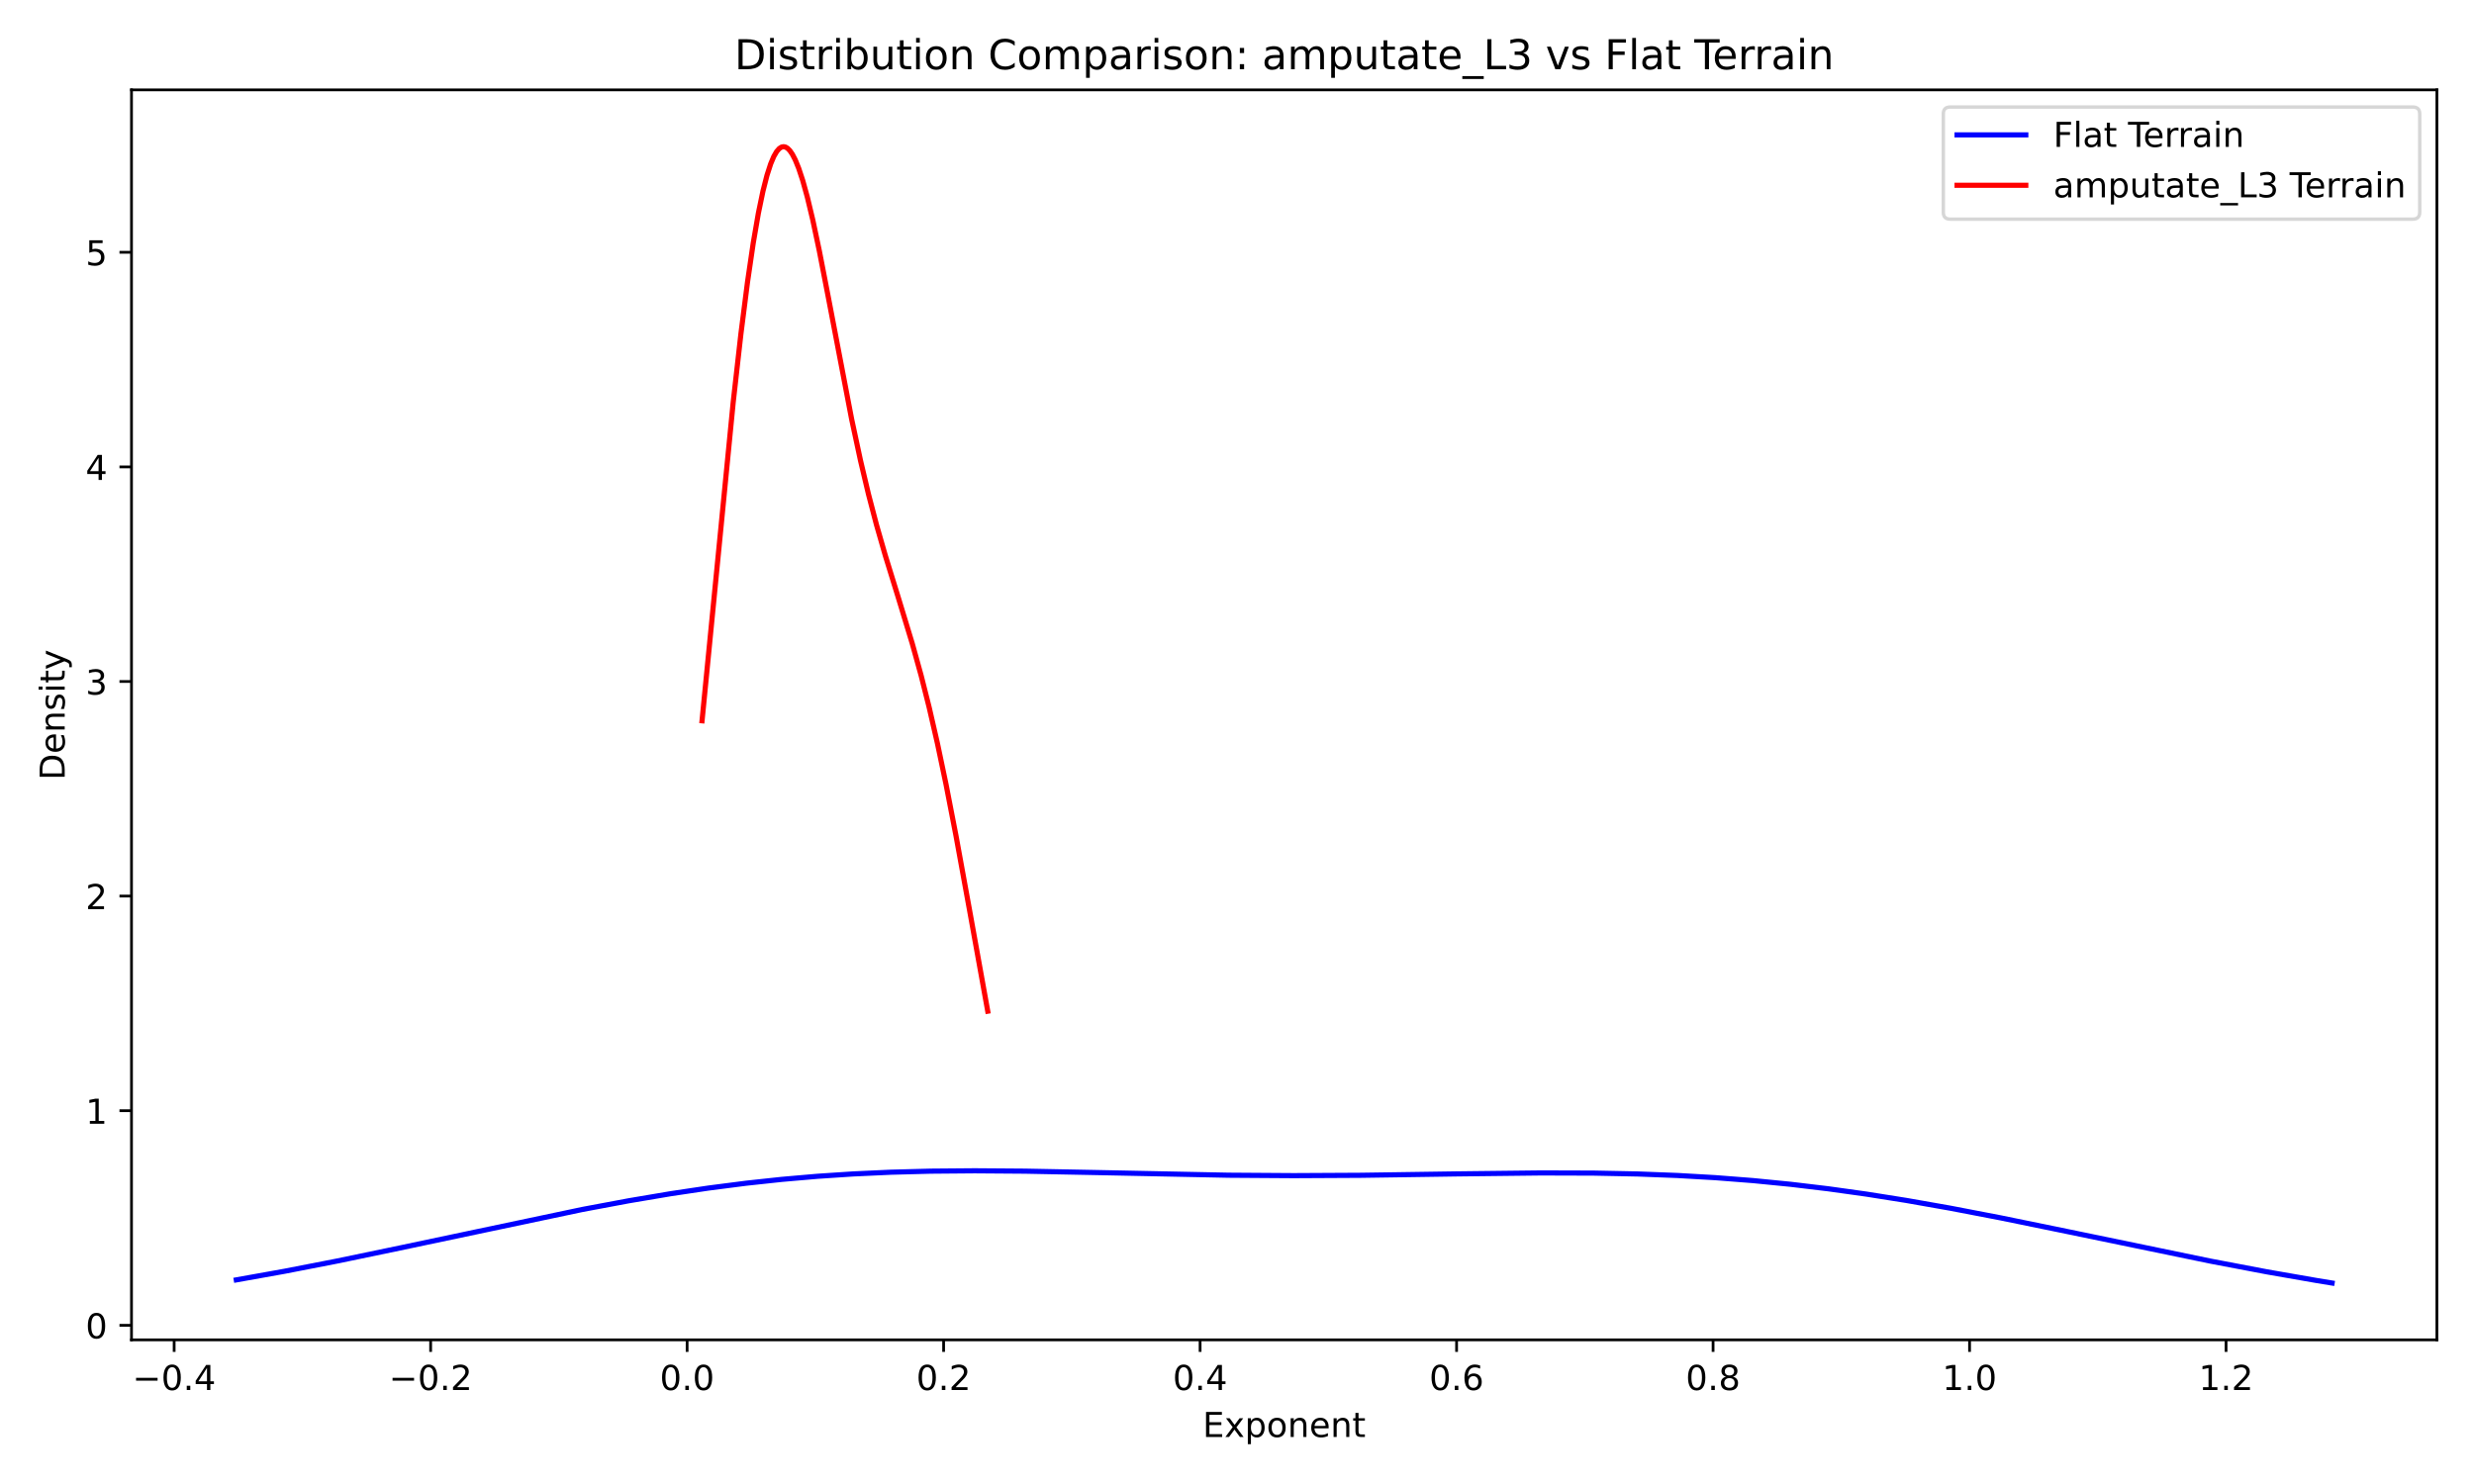
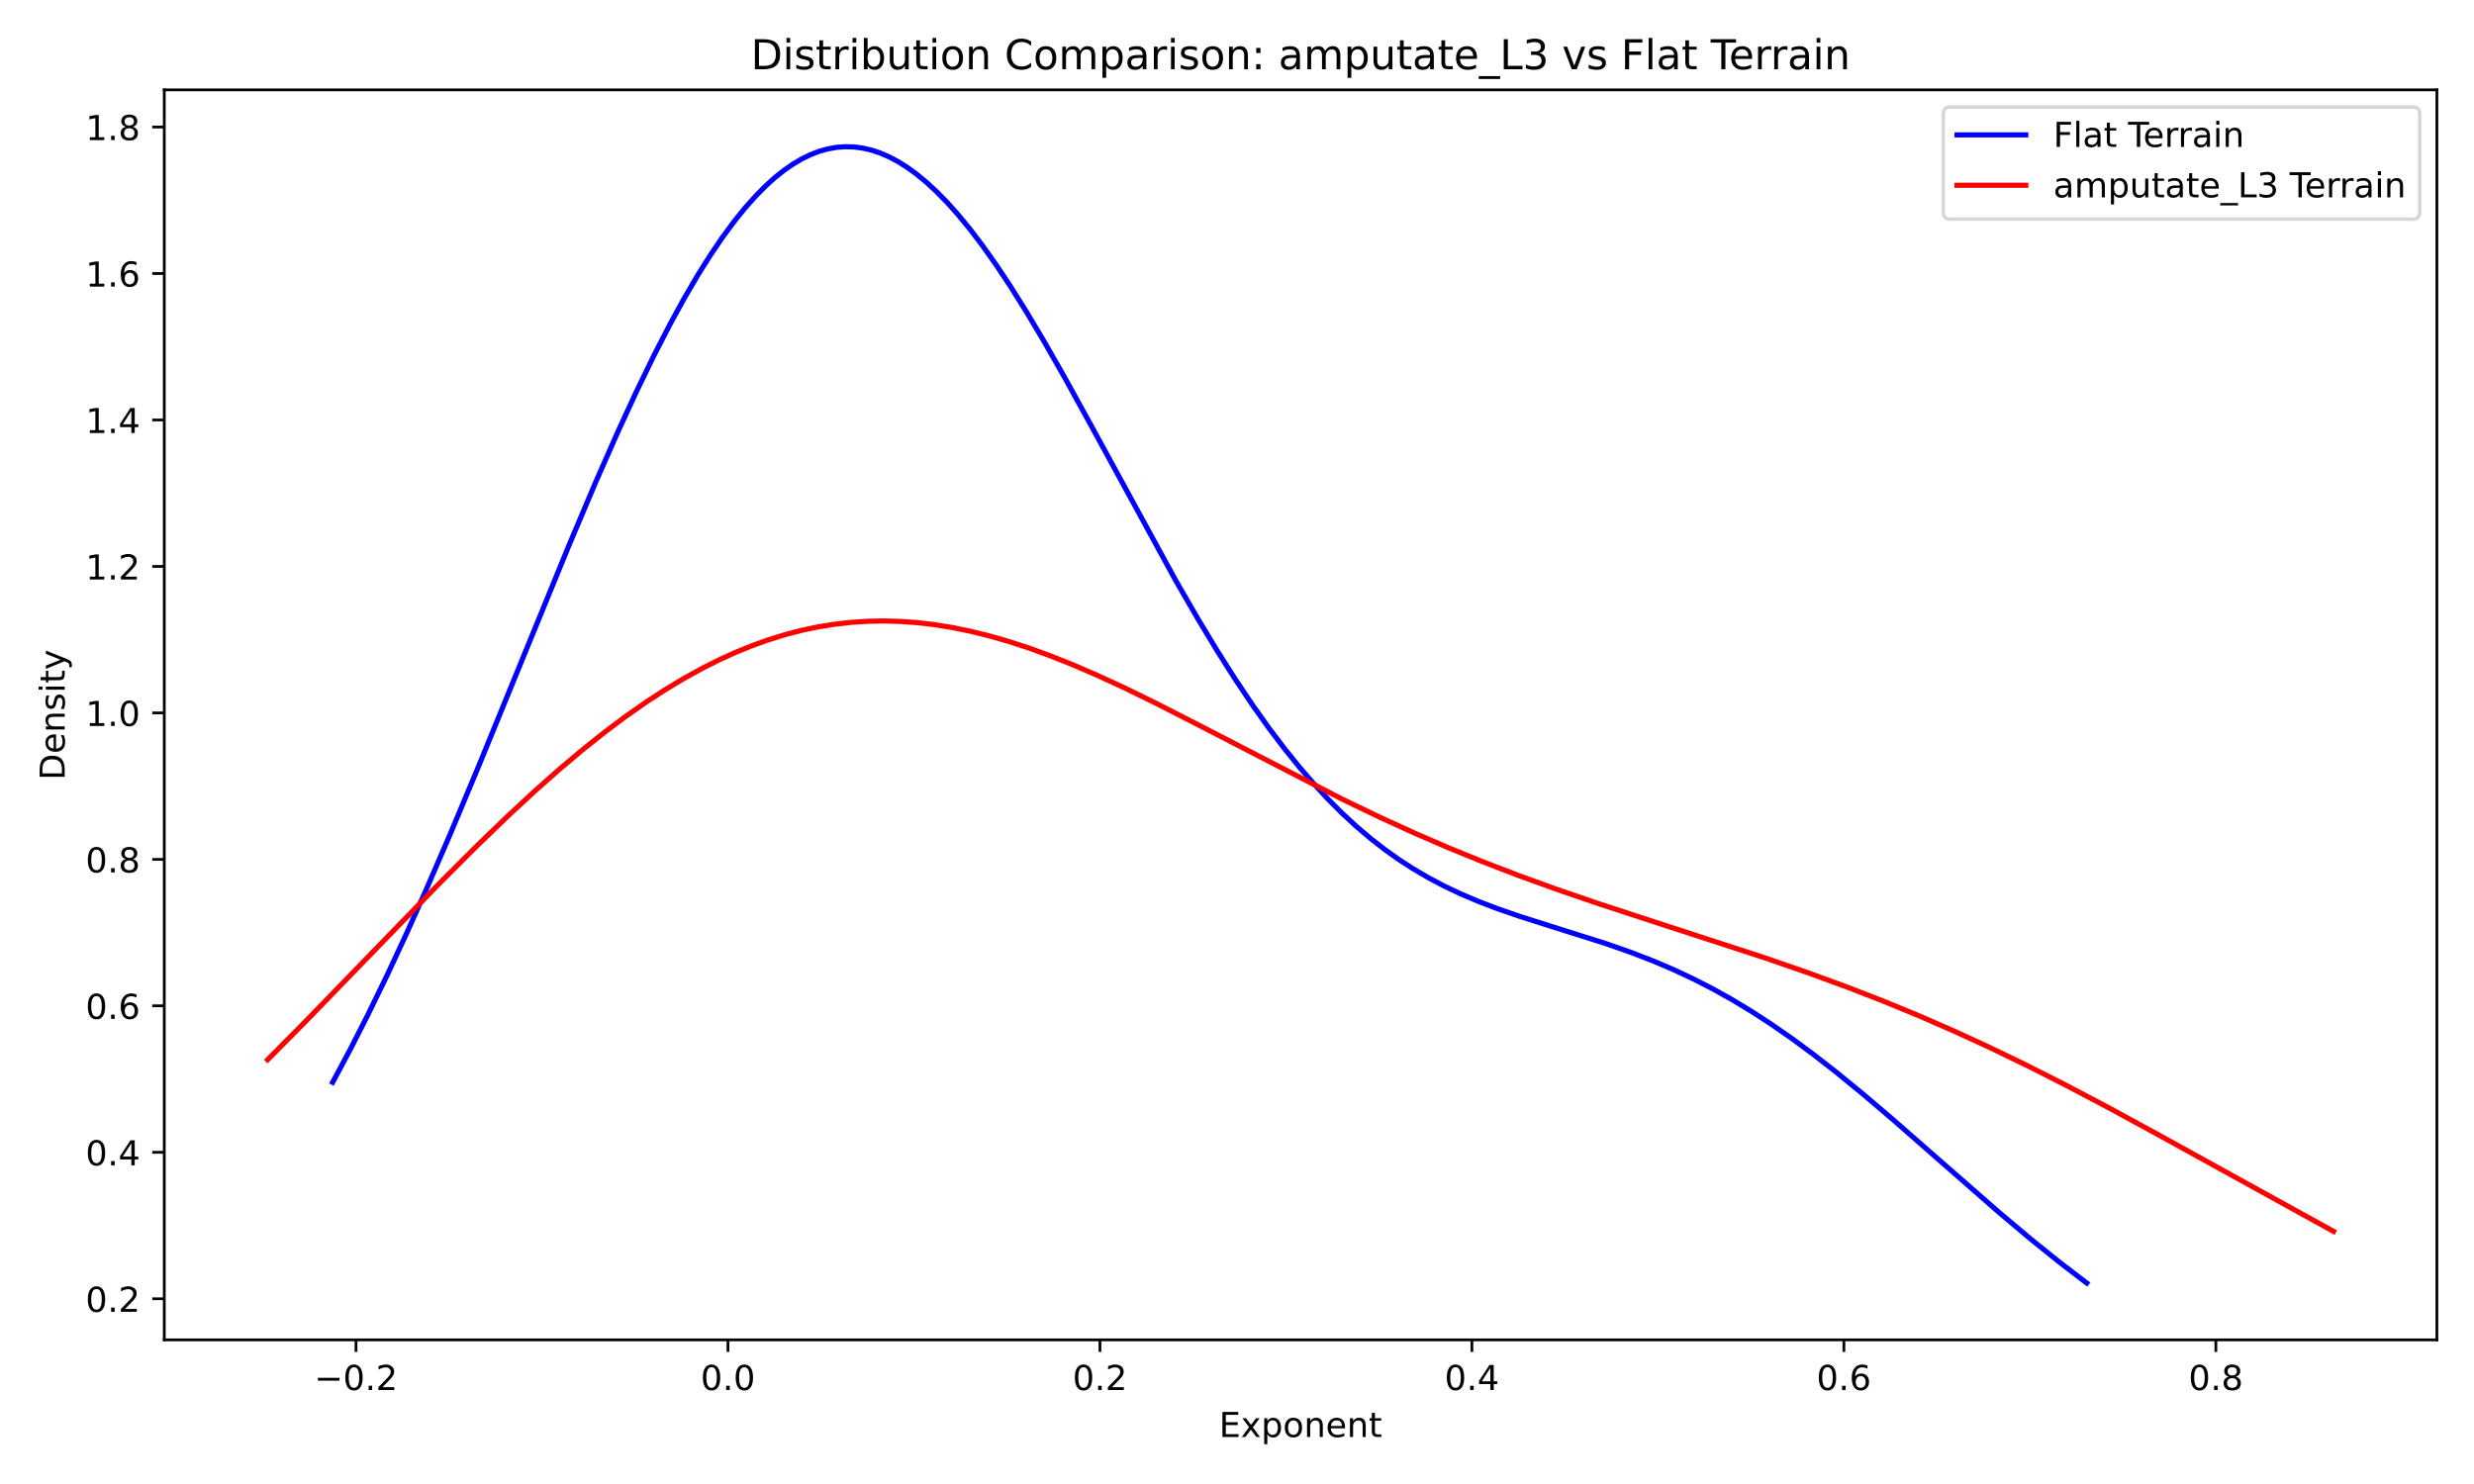
<svg xmlns="http://www.w3.org/2000/svg" xmlns:xlink="http://www.w3.org/1999/xlink" width="720pt" height="432pt" viewBox="0 0 720 432" version="1.1">
  <defs>
    <style type="text/css">*{stroke-linejoin: round; stroke-linecap: butt}</style>
  </defs>
  <g id="figure_1">
    <g id="patch_1">
      <path d="M 0 432  L 720 432  L 720 0  L 0 0  z " style="fill: #ffffff" />
    </g>
    <g id="axes_1">
      <g id="patch_2">
-         <path d="M 38.27 390.04  L 709.2 390.04  L 709.2 26.16  L 38.27 26.16  z " style="fill: #ffffff" />
+         <path d="M 47.81 390.04  L 709.2 390.04  L 709.2 26.16  L 47.81 26.16  z " style="fill: #ffffff" />
      </g>
      <g id="matplotlib.axis_1">
        <g id="xtick_1">
          <g id="line2d_1">
            <defs>
-               <path id="m5e87fe497d" d="M 0 0  L 0 3.5  " style="stroke: #000000; stroke-width: 0.8" />
+               <path id="mc9663dd77f" d="M 0 0  L 0 3.5  " style="stroke: #000000; stroke-width: 0.8" />
            </defs>
            <g>
-               <use xlink:href="#m5e87fe497d" x="50.681" y="390.04" style="stroke: #000000; stroke-width: 0.8" />
+               <use xlink:href="#mc9663dd77f" x="103.604" y="390.04" style="stroke: #000000; stroke-width: 0.8" />
            </g>
          </g>
          <g id="text_1">
-             <g transform="translate(38.53911 404.6384) scale(0.1 -0.1)">
+             <g transform="translate(91.46224 404.6384) scale(0.1 -0.1)">
              <defs>
                <path id="DejaVuSans-2212" d="M 678 2272  L 4684 2272  L 4684 1741  L 678 1741  L 678 2272  z " transform="scale(0.015625)" />
                <path id="DejaVuSans-30" d="M 2034 4250  Q 1547 4250 1301 3770  Q 1056 3291 1056 2328  Q 1056 1369 1301 889  Q 1547 409 2034 409  Q 2525 409 2770 889  Q 3016 1369 3016 2328  Q 3016 3291 2770 3770  Q 2525 4250 2034 4250  z M 2034 4750  Q 2819 4750 3233 4129  Q 3647 3509 3647 2328  Q 3647 1150 3233 529  Q 2819 -91 2034 -91  Q 1250 -91 836 529  Q 422 1150 422 2328  Q 422 3509 836 4129  Q 1250 4750 2034 4750  z " transform="scale(0.015625)" />
                <path id="DejaVuSans-2e" d="M 684 794  L 1344 794  L 1344 0  L 684 0  L 684 794  z " transform="scale(0.015625)" />
-                 <path id="DejaVuSans-34" d="M 2419 4116  L 825 1625  L 2419 1625  L 2419 4116  z M 2253 4666  L 3047 4666  L 3047 1625  L 3713 1625  L 3713 1100  L 3047 1100  L 3047 0  L 2419 0  L 2419 1100  L 313 1100  L 313 1709  L 2253 4666  z " transform="scale(0.015625)" />
-               </defs>
-               <use xlink:href="#DejaVuSans-2212" />
-               <use xlink:href="#DejaVuSans-30" x="83.789" />
-               <use xlink:href="#DejaVuSans-2e" x="147.412" />
-               <use xlink:href="#DejaVuSans-34" x="179.199" />
-             </g>
-           </g>
-         </g>
-         <g id="xtick_2">
-           <g id="line2d_2">
-             <g>
-               <use xlink:href="#m5e87fe497d" x="125.326" y="390.04" style="stroke: #000000; stroke-width: 0.8" />
-             </g>
-           </g>
-           <g id="text_2">
-             <g transform="translate(113.1841 404.6384) scale(0.1 -0.1)">
-               <defs>
                <path id="DejaVuSans-32" d="M 1228 531  L 3431 531  L 3431 0  L 469 0  L 469 531  Q 828 903 1448 1529  Q 2069 2156 2228 2338  Q 2531 2678 2651 2914  Q 2772 3150 2772 3378  Q 2772 3750 2511 3984  Q 2250 4219 1831 4219  Q 1534 4219 1204 4116  Q 875 4013 500 3803  L 500 4441  Q 881 4594 1212 4672  Q 1544 4750 1819 4750  Q 2544 4750 2975 4387  Q 3406 4025 3406 3419  Q 3406 3131 3298 2873  Q 3191 2616 2906 2266  Q 2828 2175 2409 1742  Q 1991 1309 1228 531  z " transform="scale(0.015625)" />
              </defs>
              <use xlink:href="#DejaVuSans-2212" />
              <use xlink:href="#DejaVuSans-30" x="83.789" />
              <use xlink:href="#DejaVuSans-2e" x="147.412" />
              <use xlink:href="#DejaVuSans-32" x="179.199" />
            </g>
          </g>
        </g>
+         <g id="xtick_2">
+           <g id="line2d_2">
+             <g>
+               <use xlink:href="#mc9663dd77f" x="211.858" y="390.04" style="stroke: #000000; stroke-width: 0.8" />
+             </g>
+           </g>
+           <g id="text_2">
+             <g transform="translate(203.9062 404.6384) scale(0.1 -0.1)">
+               <use xlink:href="#DejaVuSans-30" />
+               <use xlink:href="#DejaVuSans-2e" x="63.623" />
+               <use xlink:href="#DejaVuSans-30" x="95.41" />
+             </g>
+           </g>
+         </g>
        <g id="xtick_3">
          <g id="line2d_3">
            <g>
-               <use xlink:href="#m5e87fe497d" x="199.971" y="390.04" style="stroke: #000000; stroke-width: 0.8" />
+               <use xlink:href="#mc9663dd77f" x="320.112" y="390.04" style="stroke: #000000; stroke-width: 0.8" />
            </g>
          </g>
          <g id="text_3">
-             <g transform="translate(192.019 404.6384) scale(0.1 -0.1)">
-               <use xlink:href="#DejaVuSans-30" />
-               <use xlink:href="#DejaVuSans-2e" x="63.623" />
-               <use xlink:href="#DejaVuSans-30" x="95.41" />
+             <g transform="translate(312.1603 404.6384) scale(0.1 -0.1)">
+               <use xlink:href="#DejaVuSans-30" />
+               <use xlink:href="#DejaVuSans-2e" x="63.623" />
+               <use xlink:href="#DejaVuSans-32" x="95.41" />
            </g>
          </g>
        </g>
        <g id="xtick_4">
          <g id="line2d_4">
            <g>
-               <use xlink:href="#m5e87fe497d" x="274.616" y="390.04" style="stroke: #000000; stroke-width: 0.8" />
+               <use xlink:href="#mc9663dd77f" x="428.366" y="390.04" style="stroke: #000000; stroke-width: 0.8" />
            </g>
          </g>
          <g id="text_4">
-             <g transform="translate(266.664 404.6384) scale(0.1 -0.1)">
-               <use xlink:href="#DejaVuSans-30" />
-               <use xlink:href="#DejaVuSans-2e" x="63.623" />
-               <use xlink:href="#DejaVuSans-32" x="95.41" />
+             <g transform="translate(420.4144 404.6384) scale(0.1 -0.1)">
+               <defs>
+                 <path id="DejaVuSans-34" d="M 2419 4116  L 825 1625  L 2419 1625  L 2419 4116  z M 2253 4666  L 3047 4666  L 3047 1625  L 3713 1625  L 3713 1100  L 3047 1100  L 3047 0  L 2419 0  L 2419 1100  L 313 1100  L 313 1709  L 2253 4666  z " transform="scale(0.015625)" />
+               </defs>
+               <use xlink:href="#DejaVuSans-30" />
+               <use xlink:href="#DejaVuSans-2e" x="63.623" />
+               <use xlink:href="#DejaVuSans-34" x="95.41" />
            </g>
          </g>
        </g>
        <g id="xtick_5">
          <g id="line2d_5">
            <g>
-               <use xlink:href="#m5e87fe497d" x="349.261" y="390.04" style="stroke: #000000; stroke-width: 0.8" />
+               <use xlink:href="#mc9663dd77f" x="536.62" y="390.04" style="stroke: #000000; stroke-width: 0.8" />
            </g>
          </g>
          <g id="text_5">
-             <g transform="translate(341.309 404.6384) scale(0.1 -0.1)">
-               <use xlink:href="#DejaVuSans-30" />
-               <use xlink:href="#DejaVuSans-2e" x="63.623" />
-               <use xlink:href="#DejaVuSans-34" x="95.41" />
-             </g>
-           </g>
-         </g>
-         <g id="xtick_6">
-           <g id="line2d_6">
-             <g>
-               <use xlink:href="#m5e87fe497d" x="423.906" y="390.04" style="stroke: #000000; stroke-width: 0.8" />
-             </g>
-           </g>
-           <g id="text_6">
-             <g transform="translate(415.954 404.6384) scale(0.1 -0.1)">
+             <g transform="translate(528.6685 404.6384) scale(0.1 -0.1)">
              <defs>
                <path id="DejaVuSans-36" d="M 2113 2584  Q 1688 2584 1439 2293  Q 1191 2003 1191 1497  Q 1191 994 1439 701  Q 1688 409 2113 409  Q 2538 409 2786 701  Q 3034 994 3034 1497  Q 3034 2003 2786 2293  Q 2538 2584 2113 2584  z M 3366 4563  L 3366 3988  Q 3128 4100 2886 4159  Q 2644 4219 2406 4219  Q 1781 4219 1451 3797  Q 1122 3375 1075 2522  Q 1259 2794 1537 2939  Q 1816 3084 2150 3084  Q 2853 3084 3261 2657  Q 3669 2231 3669 1497  Q 3669 778 3244 343  Q 2819 -91 2113 -91  Q 1303 -91 875 529  Q 447 1150 447 2328  Q 447 3434 972 4092  Q 1497 4750 2381 4750  Q 2619 4750 2861 4703  Q 3103 4656 3366 4563  z " transform="scale(0.015625)" />
              </defs>
              <use xlink:href="#DejaVuSans-30" />
              <use xlink:href="#DejaVuSans-2e" x="63.623" />
              <use xlink:href="#DejaVuSans-36" x="95.41" />
            </g>
          </g>
        </g>
-         <g id="xtick_7">
-           <g id="line2d_7">
-             <g>
-               <use xlink:href="#m5e87fe497d" x="498.551" y="390.04" style="stroke: #000000; stroke-width: 0.8" />
-             </g>
-           </g>
-           <g id="text_7">
-             <g transform="translate(490.599 404.6384) scale(0.1 -0.1)">
+         <g id="xtick_6">
+           <g id="line2d_6">
+             <g>
+               <use xlink:href="#mc9663dd77f" x="644.874" y="390.04" style="stroke: #000000; stroke-width: 0.8" />
+             </g>
+           </g>
+           <g id="text_6">
+             <g transform="translate(636.9227 404.6384) scale(0.1 -0.1)">
              <defs>
                <path id="DejaVuSans-38" d="M 2034 2216  Q 1584 2216 1326 1975  Q 1069 1734 1069 1313  Q 1069 891 1326 650  Q 1584 409 2034 409  Q 2484 409 2743 651  Q 3003 894 3003 1313  Q 3003 1734 2745 1975  Q 2488 2216 2034 2216  z M 1403 2484  Q 997 2584 770 2862  Q 544 3141 544 3541  Q 544 4100 942 4425  Q 1341 4750 2034 4750  Q 2731 4750 3128 4425  Q 3525 4100 3525 3541  Q 3525 3141 3298 2862  Q 3072 2584 2669 2484  Q 3125 2378 3379 2068  Q 3634 1759 3634 1313  Q 3634 634 3220 271  Q 2806 -91 2034 -91  Q 1263 -91 848 271  Q 434 634 434 1313  Q 434 1759 690 2068  Q 947 2378 1403 2484  z M 1172 3481  Q 1172 3119 1398 2916  Q 1625 2713 2034 2713  Q 2441 2713 2670 2916  Q 2900 3119 2900 3481  Q 2900 3844 2670 4047  Q 2441 4250 2034 4250  Q 1625 4250 1398 4047  Q 1172 3844 1172 3481  z " transform="scale(0.015625)" />
              </defs>
              <use xlink:href="#DejaVuSans-30" />
              <use xlink:href="#DejaVuSans-2e" x="63.623" />
              <use xlink:href="#DejaVuSans-38" x="95.41" />
            </g>
          </g>
        </g>
-         <g id="xtick_8">
-           <g id="line2d_8">
-             <g>
-               <use xlink:href="#m5e87fe497d" x="573.196" y="390.04" style="stroke: #000000; stroke-width: 0.8" />
-             </g>
-           </g>
-           <g id="text_8">
-             <g transform="translate(565.2439 404.6384) scale(0.1 -0.1)">
-               <defs>
-                 <path id="DejaVuSans-31" d="M 794 531  L 1825 531  L 1825 4091  L 703 3866  L 703 4441  L 1819 4666  L 2450 4666  L 2450 531  L 3481 531  L 3481 0  L 794 0  L 794 531  z " transform="scale(0.015625)" />
-               </defs>
-               <use xlink:href="#DejaVuSans-31" />
-               <use xlink:href="#DejaVuSans-2e" x="63.623" />
-               <use xlink:href="#DejaVuSans-30" x="95.41" />
-             </g>
-           </g>
-         </g>
-         <g id="xtick_9">
-           <g id="line2d_9">
-             <g>
-               <use xlink:href="#m5e87fe497d" x="647.841" y="390.04" style="stroke: #000000; stroke-width: 0.8" />
-             </g>
-           </g>
-           <g id="text_9">
-             <g transform="translate(639.8889 404.6384) scale(0.1 -0.1)">
-               <use xlink:href="#DejaVuSans-31" />
-               <use xlink:href="#DejaVuSans-2e" x="63.623" />
-               <use xlink:href="#DejaVuSans-32" x="95.41" />
-             </g>
-           </g>
-         </g>
-         <g id="text_10">
-           <g transform="translate(350.0084 418.3166) scale(0.1 -0.1)">
+         <g id="text_7">
+           <g transform="translate(354.7784 418.3166) scale(0.1 -0.1)">
            <defs>
              <path id="DejaVuSans-45" d="M 628 4666  L 3578 4666  L 3578 4134  L 1259 4134  L 1259 2753  L 3481 2753  L 3481 2222  L 1259 2222  L 1259 531  L 3634 531  L 3634 0  L 628 0  L 628 4666  z " transform="scale(0.015625)" />
              <path id="DejaVuSans-78" d="M 3513 3500  L 2247 1797  L 3578 0  L 2900 0  L 1881 1375  L 863 0  L 184 0  L 1544 1831  L 300 3500  L 978 3500  L 1906 2253  L 2834 3500  L 3513 3500  z " transform="scale(0.015625)" />
              <path id="DejaVuSans-70" d="M 1159 525  L 1159 -1331  L 581 -1331  L 581 3500  L 1159 3500  L 1159 2969  Q 1341 3281 1617 3432  Q 1894 3584 2278 3584  Q 2916 3584 3314 3078  Q 3713 2572 3713 1747  Q 3713 922 3314 415  Q 2916 -91 2278 -91  Q 1894 -91 1617 61  Q 1341 213 1159 525  z M 3116 1747  Q 3116 2381 2855 2742  Q 2594 3103 2138 3103  Q 1681 3103 1420 2742  Q 1159 2381 1159 1747  Q 1159 1113 1420 752  Q 1681 391 2138 391  Q 2594 391 2855 752  Q 3116 1113 3116 1747  z " transform="scale(0.015625)" />
              <path id="DejaVuSans-6f" d="M 1959 3097  Q 1497 3097 1228 2736  Q 959 2375 959 1747  Q 959 1119 1226 758  Q 1494 397 1959 397  Q 2419 397 2687 759  Q 2956 1122 2956 1747  Q 2956 2369 2687 2733  Q 2419 3097 1959 3097  z M 1959 3584  Q 2709 3584 3137 3096  Q 3566 2609 3566 1747  Q 3566 888 3137 398  Q 2709 -91 1959 -91  Q 1206 -91 779 398  Q 353 888 353 1747  Q 353 2609 779 3096  Q 1206 3584 1959 3584  z " transform="scale(0.015625)" />
              <path id="DejaVuSans-6e" d="M 3513 2113  L 3513 0  L 2938 0  L 2938 2094  Q 2938 2591 2744 2837  Q 2550 3084 2163 3084  Q 1697 3084 1428 2787  Q 1159 2491 1159 1978  L 1159 0  L 581 0  L 581 3500  L 1159 3500  L 1159 2956  Q 1366 3272 1645 3428  Q 1925 3584 2291 3584  Q 2894 3584 3203 3211  Q 3513 2838 3513 2113  z " transform="scale(0.015625)" />
              <path id="DejaVuSans-65" d="M 3597 1894  L 3597 1613  L 953 1613  Q 991 1019 1311 708  Q 1631 397 2203 397  Q 2534 397 2845 478  Q 3156 559 3463 722  L 3463 178  Q 3153 47 2828 -22  Q 2503 -91 2169 -91  Q 1331 -91 842 396  Q 353 884 353 1716  Q 353 2575 817 3079  Q 1281 3584 2069 3584  Q 2775 3584 3186 3129  Q 3597 2675 3597 1894  z M 3022 2063  Q 3016 2534 2758 2815  Q 2500 3097 2075 3097  Q 1594 3097 1305 2825  Q 1016 2553 972 2059  L 3022 2063  z " transform="scale(0.015625)" />
              <path id="DejaVuSans-74" d="M 1172 4494  L 1172 3500  L 2356 3500  L 2356 3053  L 1172 3053  L 1172 1153  Q 1172 725 1289 603  Q 1406 481 1766 481  L 2356 481  L 2356 0  L 1766 0  Q 1100 0 847 248  Q 594 497 594 1153  L 594 3053  L 172 3053  L 172 3500  L 594 3500  L 594 4494  L 1172 4494  z " transform="scale(0.015625)" />
            </defs>
            <use xlink:href="#DejaVuSans-45" />
            <use xlink:href="#DejaVuSans-78" x="63.184" />
            <use xlink:href="#DejaVuSans-70" x="122.363" />
            <use xlink:href="#DejaVuSans-6f" x="185.84" />
            <use xlink:href="#DejaVuSans-6e" x="247.021" />
            <use xlink:href="#DejaVuSans-65" x="310.4" />
            <use xlink:href="#DejaVuSans-6e" x="371.924" />
            <use xlink:href="#DejaVuSans-74" x="435.303" />
          </g>
        </g>
      </g>
      <g id="matplotlib.axis_2">
        <g id="ytick_1">
+           <g id="line2d_7">
+             <defs>
+               <path id="m32b851d39c" d="M 0 0  L -3.5 0  " style="stroke: #000000; stroke-width: 0.8" />
+             </defs>
+             <g>
+               <use xlink:href="#m32b851d39c" x="47.81" y="378.075" style="stroke: #000000; stroke-width: 0.8" />
+             </g>
+           </g>
+           <g id="text_8">
+             <g transform="translate(24.90687 381.8745) scale(0.1 -0.1)">
+               <use xlink:href="#DejaVuSans-30" />
+               <use xlink:href="#DejaVuSans-2e" x="63.623" />
+               <use xlink:href="#DejaVuSans-32" x="95.41" />
+             </g>
+           </g>
+         </g>
+         <g id="ytick_2">
+           <g id="line2d_8">
+             <g>
+               <use xlink:href="#m32b851d39c" x="47.81" y="335.438" style="stroke: #000000; stroke-width: 0.8" />
+             </g>
+           </g>
+           <g id="text_9">
+             <g transform="translate(24.90687 339.2377) scale(0.1 -0.1)">
+               <use xlink:href="#DejaVuSans-30" />
+               <use xlink:href="#DejaVuSans-2e" x="63.623" />
+               <use xlink:href="#DejaVuSans-34" x="95.41" />
+             </g>
+           </g>
+         </g>
+         <g id="ytick_3">
+           <g id="line2d_9">
+             <g>
+               <use xlink:href="#m32b851d39c" x="47.81" y="292.802" style="stroke: #000000; stroke-width: 0.8" />
+             </g>
+           </g>
+           <g id="text_10">
+             <g transform="translate(24.90687 296.6009) scale(0.1 -0.1)">
+               <use xlink:href="#DejaVuSans-30" />
+               <use xlink:href="#DejaVuSans-2e" x="63.623" />
+               <use xlink:href="#DejaVuSans-36" x="95.41" />
+             </g>
+           </g>
+         </g>
+         <g id="ytick_4">
          <g id="line2d_10">
-             <defs>
-               <path id="m27961d2040" d="M 0 0  L -3.5 0  " style="stroke: #000000; stroke-width: 0.8" />
-             </defs>
-             <g>
-               <use xlink:href="#m27961d2040" x="38.27" y="385.802" style="stroke: #000000; stroke-width: 0.8" />
+             <g>
+               <use xlink:href="#m32b851d39c" x="47.81" y="250.165" style="stroke: #000000; stroke-width: 0.8" />
            </g>
          </g>
          <g id="text_11">
-             <g transform="translate(24.9075 389.6011) scale(0.1 -0.1)">
-               <use xlink:href="#DejaVuSans-30" />
-             </g>
-           </g>
-         </g>
-         <g id="ytick_2">
+             <g transform="translate(24.90687 253.9641) scale(0.1 -0.1)">
+               <use xlink:href="#DejaVuSans-30" />
+               <use xlink:href="#DejaVuSans-2e" x="63.623" />
+               <use xlink:href="#DejaVuSans-38" x="95.41" />
+             </g>
+           </g>
+         </g>
+         <g id="ytick_5">
          <g id="line2d_11">
            <g>
-               <use xlink:href="#m27961d2040" x="38.27" y="323.329" style="stroke: #000000; stroke-width: 0.8" />
+               <use xlink:href="#m32b851d39c" x="47.81" y="207.528" style="stroke: #000000; stroke-width: 0.8" />
            </g>
          </g>
          <g id="text_12">
-             <g transform="translate(24.9075 327.1282) scale(0.1 -0.1)">
+             <g transform="translate(24.90687 211.3274) scale(0.1 -0.1)">
+               <defs>
+                 <path id="DejaVuSans-31" d="M 794 531  L 1825 531  L 1825 4091  L 703 3866  L 703 4441  L 1819 4666  L 2450 4666  L 2450 531  L 3481 531  L 3481 0  L 794 0  L 794 531  z " transform="scale(0.015625)" />
+               </defs>
              <use xlink:href="#DejaVuSans-31" />
-             </g>
-           </g>
-         </g>
-         <g id="ytick_3">
+               <use xlink:href="#DejaVuSans-2e" x="63.623" />
+               <use xlink:href="#DejaVuSans-30" x="95.41" />
+             </g>
+           </g>
+         </g>
+         <g id="ytick_6">
          <g id="line2d_12">
            <g>
-               <use xlink:href="#m27961d2040" x="38.27" y="260.856" style="stroke: #000000; stroke-width: 0.8" />
+               <use xlink:href="#m32b851d39c" x="47.81" y="164.891" style="stroke: #000000; stroke-width: 0.8" />
            </g>
          </g>
          <g id="text_13">
-             <g transform="translate(24.9075 264.6552) scale(0.1 -0.1)">
-               <use xlink:href="#DejaVuSans-32" />
-             </g>
-           </g>
-         </g>
-         <g id="ytick_4">
+             <g transform="translate(24.90687 168.6906) scale(0.1 -0.1)">
+               <use xlink:href="#DejaVuSans-31" />
+               <use xlink:href="#DejaVuSans-2e" x="63.623" />
+               <use xlink:href="#DejaVuSans-32" x="95.41" />
+             </g>
+           </g>
+         </g>
+         <g id="ytick_7">
          <g id="line2d_13">
            <g>
-               <use xlink:href="#m27961d2040" x="38.27" y="198.383" style="stroke: #000000; stroke-width: 0.8" />
+               <use xlink:href="#m32b851d39c" x="47.81" y="122.255" style="stroke: #000000; stroke-width: 0.8" />
            </g>
          </g>
          <g id="text_14">
-             <g transform="translate(24.9075 202.1823) scale(0.1 -0.1)">
-               <defs>
-                 <path id="DejaVuSans-33" d="M 2597 2516  Q 3050 2419 3304 2112  Q 3559 1806 3559 1356  Q 3559 666 3084 287  Q 2609 -91 1734 -91  Q 1441 -91 1130 -33  Q 819 25 488 141  L 488 750  Q 750 597 1062 519  Q 1375 441 1716 441  Q 2309 441 2620 675  Q 2931 909 2931 1356  Q 2931 1769 2642 2001  Q 2353 2234 1838 2234  L 1294 2234  L 1294 2753  L 1863 2753  Q 2328 2753 2575 2939  Q 2822 3125 2822 3475  Q 2822 3834 2567 4026  Q 2313 4219 1838 4219  Q 1578 4219 1281 4162  Q 984 4106 628 3988  L 628 4550  Q 988 4650 1302 4700  Q 1616 4750 1894 4750  Q 2613 4750 3031 4423  Q 3450 4097 3450 3541  Q 3450 3153 3228 2886  Q 3006 2619 2597 2516  z " transform="scale(0.015625)" />
-               </defs>
-               <use xlink:href="#DejaVuSans-33" />
-             </g>
-           </g>
-         </g>
-         <g id="ytick_5">
+             <g transform="translate(24.90687 126.0538) scale(0.1 -0.1)">
+               <use xlink:href="#DejaVuSans-31" />
+               <use xlink:href="#DejaVuSans-2e" x="63.623" />
+               <use xlink:href="#DejaVuSans-34" x="95.41" />
+             </g>
+           </g>
+         </g>
+         <g id="ytick_8">
          <g id="line2d_14">
            <g>
-               <use xlink:href="#m27961d2040" x="38.27" y="135.91" style="stroke: #000000; stroke-width: 0.8" />
+               <use xlink:href="#m32b851d39c" x="47.81" y="79.618" style="stroke: #000000; stroke-width: 0.8" />
            </g>
          </g>
          <g id="text_15">
-             <g transform="translate(24.9075 139.7094) scale(0.1 -0.1)">
-               <use xlink:href="#DejaVuSans-34" />
-             </g>
-           </g>
-         </g>
-         <g id="ytick_6">
+             <g transform="translate(24.90687 83.41698) scale(0.1 -0.1)">
+               <use xlink:href="#DejaVuSans-31" />
+               <use xlink:href="#DejaVuSans-2e" x="63.623" />
+               <use xlink:href="#DejaVuSans-36" x="95.41" />
+             </g>
+           </g>
+         </g>
+         <g id="ytick_9">
          <g id="line2d_15">
            <g>
-               <use xlink:href="#m27961d2040" x="38.27" y="73.437" style="stroke: #000000; stroke-width: 0.8" />
+               <use xlink:href="#m32b851d39c" x="47.81" y="36.981" style="stroke: #000000; stroke-width: 0.8" />
            </g>
          </g>
          <g id="text_16">
-             <g transform="translate(24.9075 77.23641) scale(0.1 -0.1)">
-               <defs>
-                 <path id="DejaVuSans-35" d="M 691 4666  L 3169 4666  L 3169 4134  L 1269 4134  L 1269 2991  Q 1406 3038 1543 3061  Q 1681 3084 1819 3084  Q 2600 3084 3056 2656  Q 3513 2228 3513 1497  Q 3513 744 3044 326  Q 2575 -91 1722 -91  Q 1428 -91 1123 -41  Q 819 9 494 109  L 494 744  Q 775 591 1075 516  Q 1375 441 1709 441  Q 2250 441 2565 725  Q 2881 1009 2881 1497  Q 2881 1984 2565 2268  Q 2250 2553 1709 2553  Q 1456 2553 1204 2497  Q 953 2441 691 2322  L 691 4666  z " transform="scale(0.015625)" />
-               </defs>
-               <use xlink:href="#DejaVuSans-35" />
+             <g transform="translate(24.90687 40.7802) scale(0.1 -0.1)">
+               <use xlink:href="#DejaVuSans-31" />
+               <use xlink:href="#DejaVuSans-2e" x="63.623" />
+               <use xlink:href="#DejaVuSans-38" x="95.41" />
            </g>
          </g>
        </g>
        <g id="text_17">
-           <g transform="translate(18.82781 227.1086) rotate(-90) scale(0.1 -0.1)">
+           <g transform="translate(18.82719 227.1086) rotate(-90) scale(0.1 -0.1)">
            <defs>
              <path id="DejaVuSans-44" d="M 1259 4147  L 1259 519  L 2022 519  Q 2988 519 3436 956  Q 3884 1394 3884 2338  Q 3884 3275 3436 3711  Q 2988 4147 2022 4147  L 1259 4147  z M 628 4666  L 1925 4666  Q 3281 4666 3915 4102  Q 4550 3538 4550 2338  Q 4550 1131 3912 565  Q 3275 0 1925 0  L 628 0  L 628 4666  z " transform="scale(0.015625)" />
              <path id="DejaVuSans-73" d="M 2834 3397  L 2834 2853  Q 2591 2978 2328 3040  Q 2066 3103 1784 3103  Q 1356 3103 1142 2972  Q 928 2841 928 2578  Q 928 2378 1081 2264  Q 1234 2150 1697 2047  L 1894 2003  Q 2506 1872 2764 1633  Q 3022 1394 3022 966  Q 3022 478 2636 193  Q 2250 -91 1575 -91  Q 1294 -91 989 -36  Q 684 19 347 128  L 347 722  Q 666 556 975 473  Q 1284 391 1588 391  Q 1994 391 2212 530  Q 2431 669 2431 922  Q 2431 1156 2273 1281  Q 2116 1406 1581 1522  L 1381 1569  Q 847 1681 609 1914  Q 372 2147 372 2553  Q 372 3047 722 3315  Q 1072 3584 1716 3584  Q 2034 3584 2315 3537  Q 2597 3491 2834 3397  z " transform="scale(0.015625)" />
              <path id="DejaVuSans-69" d="M 603 3500  L 1178 3500  L 1178 0  L 603 0  L 603 3500  z M 603 4863  L 1178 4863  L 1178 4134  L 603 4134  L 603 4863  z " transform="scale(0.015625)" />
              <path id="DejaVuSans-79" d="M 2059 -325  Q 1816 -950 1584 -1140  Q 1353 -1331 966 -1331  L 506 -1331  L 506 -850  L 844 -850  Q 1081 -850 1212 -737  Q 1344 -625 1503 -206  L 1606 56  L 191 3500  L 800 3500  L 1894 763  L 2988 3500  L 3597 3500  L 2059 -325  z " transform="scale(0.015625)" />
            </defs>
            <use xlink:href="#DejaVuSans-44" />
            <use xlink:href="#DejaVuSans-65" x="77.002" />
            <use xlink:href="#DejaVuSans-6e" x="138.525" />
            <use xlink:href="#DejaVuSans-73" x="201.904" />
            <use xlink:href="#DejaVuSans-69" x="254.004" />
            <use xlink:href="#DejaVuSans-74" x="281.787" />
            <use xlink:href="#DejaVuSans-79" x="320.996" />
          </g>
        </g>
      </g>
      <g id="line2d_16">
-         <path d="M 68.767 372.582  L 82.809 370.07  L 98.073 367.101  L 116.389 363.292  L 169.507 352.077  L 182.939 349.561  L 195.15 347.497  L 206.14 345.855  L 217.13 344.44  L 227.509 343.323  L 237.888 342.424  L 248.268 341.739  L 259.257 341.236  L 270.858 340.93  L 283.679 340.823  L 298.332 340.931  L 318.481 341.322  L 357.556 342.111  L 376.482 342.237  L 396.02 342.135  L 424.105 341.727  L 448.527 341.449  L 463.791 341.495  L 476.612 341.749  L 488.213 342.191  L 499.202 342.822  L 510.192 343.676  L 521.182 344.76  L 532.172 346.074  L 543.162 347.608  L 554.762 349.447  L 567.584 351.708  L 582.237 354.526  L 601.774 358.532  L 643.291 367.115  L 659.776 370.248  L 674.429 372.802  L 678.703 373.5  L 678.703 373.5  " clip-path="url(#pba55520fdc)" style="fill: none; stroke: #0000ff; stroke-width: 1.5; stroke-linecap: square" />
+         <path d="M 96.807 315.072  L 101.917 305.516  L 107.027 295.481  L 112.648 283.917  L 118.269 271.84  L 124.402 258.137  L 131.045 242.755  L 139.221 223.22  L 150.464 195.709  L 165.794 158.243  L 173.459 140.13  L 179.592 126.195  L 185.213 113.992  L 190.323 103.467  L 194.922 94.526  L 199.01 87.05  L 203.099 80.057  L 206.676 74.36  L 210.253 69.082  L 213.83 64.242  L 216.896 60.456  L 219.962 57.016  L 223.028 53.931  L 225.583 51.637  L 228.139 49.599  L 230.694 47.821  L 233.249 46.305  L 235.804 45.053  L 238.359 44.067  L 240.914 43.347  L 243.469 42.893  L 246.024 42.706  L 248.579 42.783  L 251.134 43.122  L 253.69 43.721  L 256.245 44.577  L 258.8 45.686  L 261.355 47.043  L 263.91 48.643  L 266.465 50.48  L 269.531 52.988  L 272.597 55.816  L 275.663 58.952  L 278.729 62.38  L 282.307 66.729  L 285.884 71.431  L 289.972 77.202  L 294.06 83.355  L 298.659 90.681  L 303.769 99.246  L 309.902 109.991  L 317.567 123.915  L 342.096 168.859  L 348.739 180.353  L 354.36 189.648  L 359.471 197.697  L 364.581 205.322  L 369.18 211.796  L 373.779 217.883  L 378.378 223.574  L 382.466 228.295  L 386.555 232.697  L 390.643 236.783  L 394.731 240.561  L 398.819 244.038  L 402.907 247.226  L 406.995 250.141  L 411.083 252.797  L 415.683 255.5  L 420.282 257.929  L 424.881 260.115  L 429.991 262.297  L 435.612 264.453  L 442.256 266.751  L 451.454 269.672  L 467.296 274.672  L 474.45 277.171  L 481.093 279.732  L 487.225 282.349  L 492.847 284.986  L 498.468 287.869  L 504.089 291.007  L 509.71 294.401  L 515.331 298.048  L 521.464 302.302  L 527.596 306.824  L 534.239 311.993  L 541.904 318.254  L 550.592 325.642  L 563.367 336.833  L 581.764 352.927  L 590.962 360.671  L 599.139 367.258  L 606.293 372.741  L 607.315 373.5  L 607.315 373.5  " clip-path="url(#pdd3db5e598)" style="fill: none; stroke: #0000ff; stroke-width: 1.5; stroke-linecap: square" />
      </g>
      <g id="line2d_17">
-         <path d="M 204.312 209.824  L 213.385 117.051  L 215.632 97.124  L 217.547 82.09  L 219.211 70.742  L 220.709 62.056  L 222.041 55.634  L 223.206 51.059  L 224.289 47.702  L 225.204 45.536  L 226.036 44.101  L 226.786 43.242  L 227.451 42.816  L 228.034 42.7  L 228.617 42.819  L 229.199 43.167  L 229.865 43.838  L 230.614 44.929  L 231.447 46.541  L 232.445 48.996  L 233.611 52.523  L 234.942 57.329  L 236.524 63.947  L 238.438 72.984  L 241.102 86.739  L 247.844 121.99  L 250.424 134.029  L 252.754 143.874  L 255.085 152.782  L 257.665 161.764  L 261.494 174.171  L 265.489 187.33  L 268.069 196.637  L 270.4 205.876  L 272.814 216.392  L 275.311 228.287  L 278.224 243.308  L 282.136 264.78  L 287.463 294.366  L 287.463 294.366  " clip-path="url(#pba55520fdc)" style="fill: none; stroke: #ff0000; stroke-width: 1.5; stroke-linecap: square" />
+         <path d="M 77.873 308.5  L 89.309 296.953  L 104.957 280.8  L 127.828 257.206  L 138.662 246.367  L 147.69 237.649  L 155.514 230.393  L 162.736 223.993  L 169.357 218.411  L 175.977 213.133  L 181.996 208.622  L 188.015 204.404  L 193.431 200.873  L 198.848 197.605  L 204.265 194.61  L 209.08 192.184  L 213.895 189.985  L 218.71 188.018  L 223.525 186.286  L 228.34 184.79  L 233.154 183.532  L 237.969 182.512  L 242.784 181.728  L 247.599 181.179  L 252.414 180.861  L 257.229 180.77  L 262.044 180.901  L 266.859 181.247  L 271.674 181.803  L 277.091 182.668  L 282.507 183.775  L 287.924 185.11  L 293.341 186.661  L 299.36 188.617  L 305.378 190.797  L 311.999 193.426  L 319.221 196.536  L 327.046 200.143  L 336.073 204.547  L 347.509 210.38  L 390.843 232.748  L 401.677 237.952  L 411.909 242.623  L 421.538 246.785  L 431.77 250.958  L 442.002 254.887  L 452.835 258.812  L 465.475 263.142  L 481.725 268.455  L 513.624 278.834  L 526.263 283.206  L 537.698 287.394  L 548.532 291.607  L 558.764 295.828  L 568.995 300.293  L 579.227 305.004  L 590.061 310.248  L 601.496 316.043  L 614.135 322.71  L 629.182 330.913  L 679.137 358.472  L 679.137 358.472  " clip-path="url(#pdd3db5e598)" style="fill: none; stroke: #ff0000; stroke-width: 1.5; stroke-linecap: square" />
      </g>
      <g id="patch_3">
-         <path d="M 38.27 390.04  L 38.27 26.16  " style="fill: none; stroke: #000000; stroke-width: 0.8; stroke-linejoin: miter; stroke-linecap: square" />
+         <path d="M 47.81 390.04  L 47.81 26.16  " style="fill: none; stroke: #000000; stroke-width: 0.8; stroke-linejoin: miter; stroke-linecap: square" />
      </g>
      <g id="patch_4">
        <path d="M 709.2 390.04  L 709.2 26.16  " style="fill: none; stroke: #000000; stroke-width: 0.8; stroke-linejoin: miter; stroke-linecap: square" />
      </g>
      <g id="patch_5">
-         <path d="M 38.27 390.04  L 709.2 390.04  " style="fill: none; stroke: #000000; stroke-width: 0.8; stroke-linejoin: miter; stroke-linecap: square" />
+         <path d="M 47.81 390.04  L 709.2 390.04  " style="fill: none; stroke: #000000; stroke-width: 0.8; stroke-linejoin: miter; stroke-linecap: square" />
      </g>
      <g id="patch_6">
-         <path d="M 38.27 26.16  L 709.2 26.16  " style="fill: none; stroke: #000000; stroke-width: 0.8; stroke-linejoin: miter; stroke-linecap: square" />
+         <path d="M 47.81 26.16  L 709.2 26.16  " style="fill: none; stroke: #000000; stroke-width: 0.8; stroke-linejoin: miter; stroke-linecap: square" />
      </g>
      <g id="text_18">
-         <g transform="translate(213.7516 20.16) scale(0.12 -0.12)">
+         <g transform="translate(218.5216 20.16) scale(0.12 -0.12)">
          <defs>
            <path id="DejaVuSans-72" d="M 2631 2963  Q 2534 3019 2420 3045  Q 2306 3072 2169 3072  Q 1681 3072 1420 2755  Q 1159 2438 1159 1844  L 1159 0  L 581 0  L 581 3500  L 1159 3500  L 1159 2956  Q 1341 3275 1631 3429  Q 1922 3584 2338 3584  Q 2397 3584 2469 3576  Q 2541 3569 2628 3553  L 2631 2963  z " transform="scale(0.015625)" />
            <path id="DejaVuSans-62" d="M 3116 1747  Q 3116 2381 2855 2742  Q 2594 3103 2138 3103  Q 1681 3103 1420 2742  Q 1159 2381 1159 1747  Q 1159 1113 1420 752  Q 1681 391 2138 391  Q 2594 391 2855 752  Q 3116 1113 3116 1747  z M 1159 2969  Q 1341 3281 1617 3432  Q 1894 3584 2278 3584  Q 2916 3584 3314 3078  Q 3713 2572 3713 1747  Q 3713 922 3314 415  Q 2916 -91 2278 -91  Q 1894 -91 1617 61  Q 1341 213 1159 525  L 1159 0  L 581 0  L 581 4863  L 1159 4863  L 1159 2969  z " transform="scale(0.015625)" />
            <path id="DejaVuSans-75" d="M 544 1381  L 544 3500  L 1119 3500  L 1119 1403  Q 1119 906 1312 657  Q 1506 409 1894 409  Q 2359 409 2629 706  Q 2900 1003 2900 1516  L 2900 3500  L 3475 3500  L 3475 0  L 2900 0  L 2900 538  Q 2691 219 2414 64  Q 2138 -91 1772 -91  Q 1169 -91 856 284  Q 544 659 544 1381  z M 1991 3584  L 1991 3584  z " transform="scale(0.015625)" />
            <path id="DejaVuSans-20" transform="scale(0.015625)" />
            <path id="DejaVuSans-43" d="M 4122 4306  L 4122 3641  Q 3803 3938 3442 4084  Q 3081 4231 2675 4231  Q 1875 4231 1450 3742  Q 1025 3253 1025 2328  Q 1025 1406 1450 917  Q 1875 428 2675 428  Q 3081 428 3442 575  Q 3803 722 4122 1019  L 4122 359  Q 3791 134 3420 21  Q 3050 -91 2638 -91  Q 1578 -91 968 557  Q 359 1206 359 2328  Q 359 3453 968 4101  Q 1578 4750 2638 4750  Q 3056 4750 3426 4639  Q 3797 4528 4122 4306  z " transform="scale(0.015625)" />
            <path id="DejaVuSans-6d" d="M 3328 2828  Q 3544 3216 3844 3400  Q 4144 3584 4550 3584  Q 5097 3584 5394 3201  Q 5691 2819 5691 2113  L 5691 0  L 5113 0  L 5113 2094  Q 5113 2597 4934 2840  Q 4756 3084 4391 3084  Q 3944 3084 3684 2787  Q 3425 2491 3425 1978  L 3425 0  L 2847 0  L 2847 2094  Q 2847 2600 2669 2842  Q 2491 3084 2119 3084  Q 1678 3084 1418 2786  Q 1159 2488 1159 1978  L 1159 0  L 581 0  L 581 3500  L 1159 3500  L 1159 2956  Q 1356 3278 1631 3431  Q 1906 3584 2284 3584  Q 2666 3584 2933 3390  Q 3200 3197 3328 2828  z " transform="scale(0.015625)" />
            <path id="DejaVuSans-61" d="M 2194 1759  Q 1497 1759 1228 1600  Q 959 1441 959 1056  Q 959 750 1161 570  Q 1363 391 1709 391  Q 2188 391 2477 730  Q 2766 1069 2766 1631  L 2766 1759  L 2194 1759  z M 3341 1997  L 3341 0  L 2766 0  L 2766 531  Q 2569 213 2275 61  Q 1981 -91 1556 -91  Q 1019 -91 701 211  Q 384 513 384 1019  Q 384 1609 779 1909  Q 1175 2209 1959 2209  L 2766 2209  L 2766 2266  Q 2766 2663 2505 2880  Q 2244 3097 1772 3097  Q 1472 3097 1187 3025  Q 903 2953 641 2809  L 641 3341  Q 956 3463 1253 3523  Q 1550 3584 1831 3584  Q 2591 3584 2966 3190  Q 3341 2797 3341 1997  z " transform="scale(0.015625)" />
            <path id="DejaVuSans-3a" d="M 750 794  L 1409 794  L 1409 0  L 750 0  L 750 794  z M 750 3309  L 1409 3309  L 1409 2516  L 750 2516  L 750 3309  z " transform="scale(0.015625)" />
            <path id="DejaVuSans-5f" d="M 3263 -1063  L 3263 -1509  L -63 -1509  L -63 -1063  L 3263 -1063  z " transform="scale(0.015625)" />
            <path id="DejaVuSans-4c" d="M 628 4666  L 1259 4666  L 1259 531  L 3531 531  L 3531 0  L 628 0  L 628 4666  z " transform="scale(0.015625)" />
+             <path id="DejaVuSans-33" d="M 2597 2516  Q 3050 2419 3304 2112  Q 3559 1806 3559 1356  Q 3559 666 3084 287  Q 2609 -91 1734 -91  Q 1441 -91 1130 -33  Q 819 25 488 141  L 488 750  Q 750 597 1062 519  Q 1375 441 1716 441  Q 2309 441 2620 675  Q 2931 909 2931 1356  Q 2931 1769 2642 2001  Q 2353 2234 1838 2234  L 1294 2234  L 1294 2753  L 1863 2753  Q 2328 2753 2575 2939  Q 2822 3125 2822 3475  Q 2822 3834 2567 4026  Q 2313 4219 1838 4219  Q 1578 4219 1281 4162  Q 984 4106 628 3988  L 628 4550  Q 988 4650 1302 4700  Q 1616 4750 1894 4750  Q 2613 4750 3031 4423  Q 3450 4097 3450 3541  Q 3450 3153 3228 2886  Q 3006 2619 2597 2516  z " transform="scale(0.015625)" />
            <path id="DejaVuSans-76" d="M 191 3500  L 800 3500  L 1894 563  L 2988 3500  L 3597 3500  L 2284 0  L 1503 0  L 191 3500  z " transform="scale(0.015625)" />
            <path id="DejaVuSans-46" d="M 628 4666  L 3309 4666  L 3309 4134  L 1259 4134  L 1259 2759  L 3109 2759  L 3109 2228  L 1259 2228  L 1259 0  L 628 0  L 628 4666  z " transform="scale(0.015625)" />
            <path id="DejaVuSans-6c" d="M 603 4863  L 1178 4863  L 1178 0  L 603 0  L 603 4863  z " transform="scale(0.015625)" />
            <path id="DejaVuSans-54" d="M -19 4666  L 3928 4666  L 3928 4134  L 2272 4134  L 2272 0  L 1638 0  L 1638 4134  L -19 4134  L -19 4666  z " transform="scale(0.015625)" />
          </defs>
          <use xlink:href="#DejaVuSans-44" />
          <use xlink:href="#DejaVuSans-69" x="77.002" />
          <use xlink:href="#DejaVuSans-73" x="104.785" />
          <use xlink:href="#DejaVuSans-74" x="156.885" />
          <use xlink:href="#DejaVuSans-72" x="196.094" />
          <use xlink:href="#DejaVuSans-69" x="237.207" />
          <use xlink:href="#DejaVuSans-62" x="264.99" />
          <use xlink:href="#DejaVuSans-75" x="328.467" />
          <use xlink:href="#DejaVuSans-74" x="391.846" />
          <use xlink:href="#DejaVuSans-69" x="431.055" />
          <use xlink:href="#DejaVuSans-6f" x="458.838" />
          <use xlink:href="#DejaVuSans-6e" x="520.02" />
          <use xlink:href="#DejaVuSans-20" x="583.398" />
          <use xlink:href="#DejaVuSans-43" x="615.186" />
          <use xlink:href="#DejaVuSans-6f" x="685.01" />
          <use xlink:href="#DejaVuSans-6d" x="746.191" />
          <use xlink:href="#DejaVuSans-70" x="843.604" />
          <use xlink:href="#DejaVuSans-61" x="907.08" />
          <use xlink:href="#DejaVuSans-72" x="968.359" />
          <use xlink:href="#DejaVuSans-69" x="1009.473" />
          <use xlink:href="#DejaVuSans-73" x="1037.256" />
          <use xlink:href="#DejaVuSans-6f" x="1089.355" />
          <use xlink:href="#DejaVuSans-6e" x="1150.537" />
          <use xlink:href="#DejaVuSans-3a" x="1213.916" />
          <use xlink:href="#DejaVuSans-20" x="1247.607" />
          <use xlink:href="#DejaVuSans-61" x="1279.395" />
          <use xlink:href="#DejaVuSans-6d" x="1340.674" />
          <use xlink:href="#DejaVuSans-70" x="1438.086" />
          <use xlink:href="#DejaVuSans-75" x="1501.562" />
          <use xlink:href="#DejaVuSans-74" x="1564.941" />
          <use xlink:href="#DejaVuSans-61" x="1604.15" />
          <use xlink:href="#DejaVuSans-74" x="1665.43" />
          <use xlink:href="#DejaVuSans-65" x="1704.639" />
          <use xlink:href="#DejaVuSans-5f" x="1766.162" />
          <use xlink:href="#DejaVuSans-4c" x="1816.162" />
          <use xlink:href="#DejaVuSans-33" x="1871.875" />
          <use xlink:href="#DejaVuSans-20" x="1935.498" />
          <use xlink:href="#DejaVuSans-76" x="1967.285" />
          <use xlink:href="#DejaVuSans-73" x="2026.465" />
          <use xlink:href="#DejaVuSans-20" x="2078.564" />
          <use xlink:href="#DejaVuSans-46" x="2110.352" />
          <use xlink:href="#DejaVuSans-6c" x="2167.871" />
          <use xlink:href="#DejaVuSans-61" x="2195.654" />
          <use xlink:href="#DejaVuSans-74" x="2256.934" />
          <use xlink:href="#DejaVuSans-20" x="2296.143" />
          <use xlink:href="#DejaVuSans-54" x="2327.93" />
          <use xlink:href="#DejaVuSans-65" x="2372.014" />
          <use xlink:href="#DejaVuSans-72" x="2433.537" />
          <use xlink:href="#DejaVuSans-72" x="2472.9" />
          <use xlink:href="#DejaVuSans-61" x="2514.014" />
          <use xlink:href="#DejaVuSans-69" x="2575.293" />
          <use xlink:href="#DejaVuSans-6e" x="2603.076" />
        </g>
      </g>
      <g id="legend_1">
        <g id="patch_7">
          <path d="M 567.559 63.794  L 702.2 63.794  Q 704.2 63.794 704.2 61.794  L 704.2 33.16  Q 704.2 31.16 702.2 31.16  L 567.559 31.16  Q 565.559 31.16 565.559 33.16  L 565.559 61.794  Q 565.559 63.794 567.559 63.794  z " style="fill: #ffffff; opacity: 0.8; stroke: #cccccc; stroke-linejoin: miter" />
        </g>
        <g id="line2d_18">
          <path d="M 569.559 39.258  L 579.559 39.258  L 589.559 39.258  " style="fill: none; stroke: #0000ff; stroke-width: 1.5; stroke-linecap: square" />
        </g>
        <g id="text_19">
          <g transform="translate(597.5594 42.75844) scale(0.1 -0.1)">
            <use xlink:href="#DejaVuSans-46" />
            <use xlink:href="#DejaVuSans-6c" x="57.52" />
            <use xlink:href="#DejaVuSans-61" x="85.303" />
            <use xlink:href="#DejaVuSans-74" x="146.582" />
            <use xlink:href="#DejaVuSans-20" x="185.791" />
            <use xlink:href="#DejaVuSans-54" x="217.578" />
            <use xlink:href="#DejaVuSans-65" x="261.662" />
            <use xlink:href="#DejaVuSans-72" x="323.186" />
            <use xlink:href="#DejaVuSans-72" x="362.549" />
            <use xlink:href="#DejaVuSans-61" x="403.662" />
            <use xlink:href="#DejaVuSans-69" x="464.941" />
            <use xlink:href="#DejaVuSans-6e" x="492.725" />
          </g>
        </g>
        <g id="line2d_19">
          <path d="M 569.559 53.937  L 579.559 53.937  L 589.559 53.937  " style="fill: none; stroke: #ff0000; stroke-width: 1.5; stroke-linecap: square" />
        </g>
        <g id="text_20">
          <g transform="translate(597.5594 57.43656) scale(0.1 -0.1)">
            <use xlink:href="#DejaVuSans-61" />
            <use xlink:href="#DejaVuSans-6d" x="61.279" />
            <use xlink:href="#DejaVuSans-70" x="158.691" />
            <use xlink:href="#DejaVuSans-75" x="222.168" />
            <use xlink:href="#DejaVuSans-74" x="285.547" />
            <use xlink:href="#DejaVuSans-61" x="324.756" />
            <use xlink:href="#DejaVuSans-74" x="386.035" />
            <use xlink:href="#DejaVuSans-65" x="425.244" />
            <use xlink:href="#DejaVuSans-5f" x="486.768" />
            <use xlink:href="#DejaVuSans-4c" x="536.768" />
            <use xlink:href="#DejaVuSans-33" x="592.48" />
            <use xlink:href="#DejaVuSans-20" x="656.104" />
            <use xlink:href="#DejaVuSans-54" x="687.891" />
            <use xlink:href="#DejaVuSans-65" x="731.975" />
            <use xlink:href="#DejaVuSans-72" x="793.498" />
            <use xlink:href="#DejaVuSans-72" x="832.861" />
            <use xlink:href="#DejaVuSans-61" x="873.975" />
            <use xlink:href="#DejaVuSans-69" x="935.254" />
            <use xlink:href="#DejaVuSans-6e" x="963.037" />
          </g>
        </g>
      </g>
    </g>
  </g>
  <defs>
-     <clipPath id="pba55520fdc">
-       <rect x="38.27" y="26.16" width="670.93" height="363.88" />
+     <clipPath id="pdd3db5e598">
+       <rect x="47.81" y="26.16" width="661.39" height="363.88" />
    </clipPath>
  </defs>
</svg>
